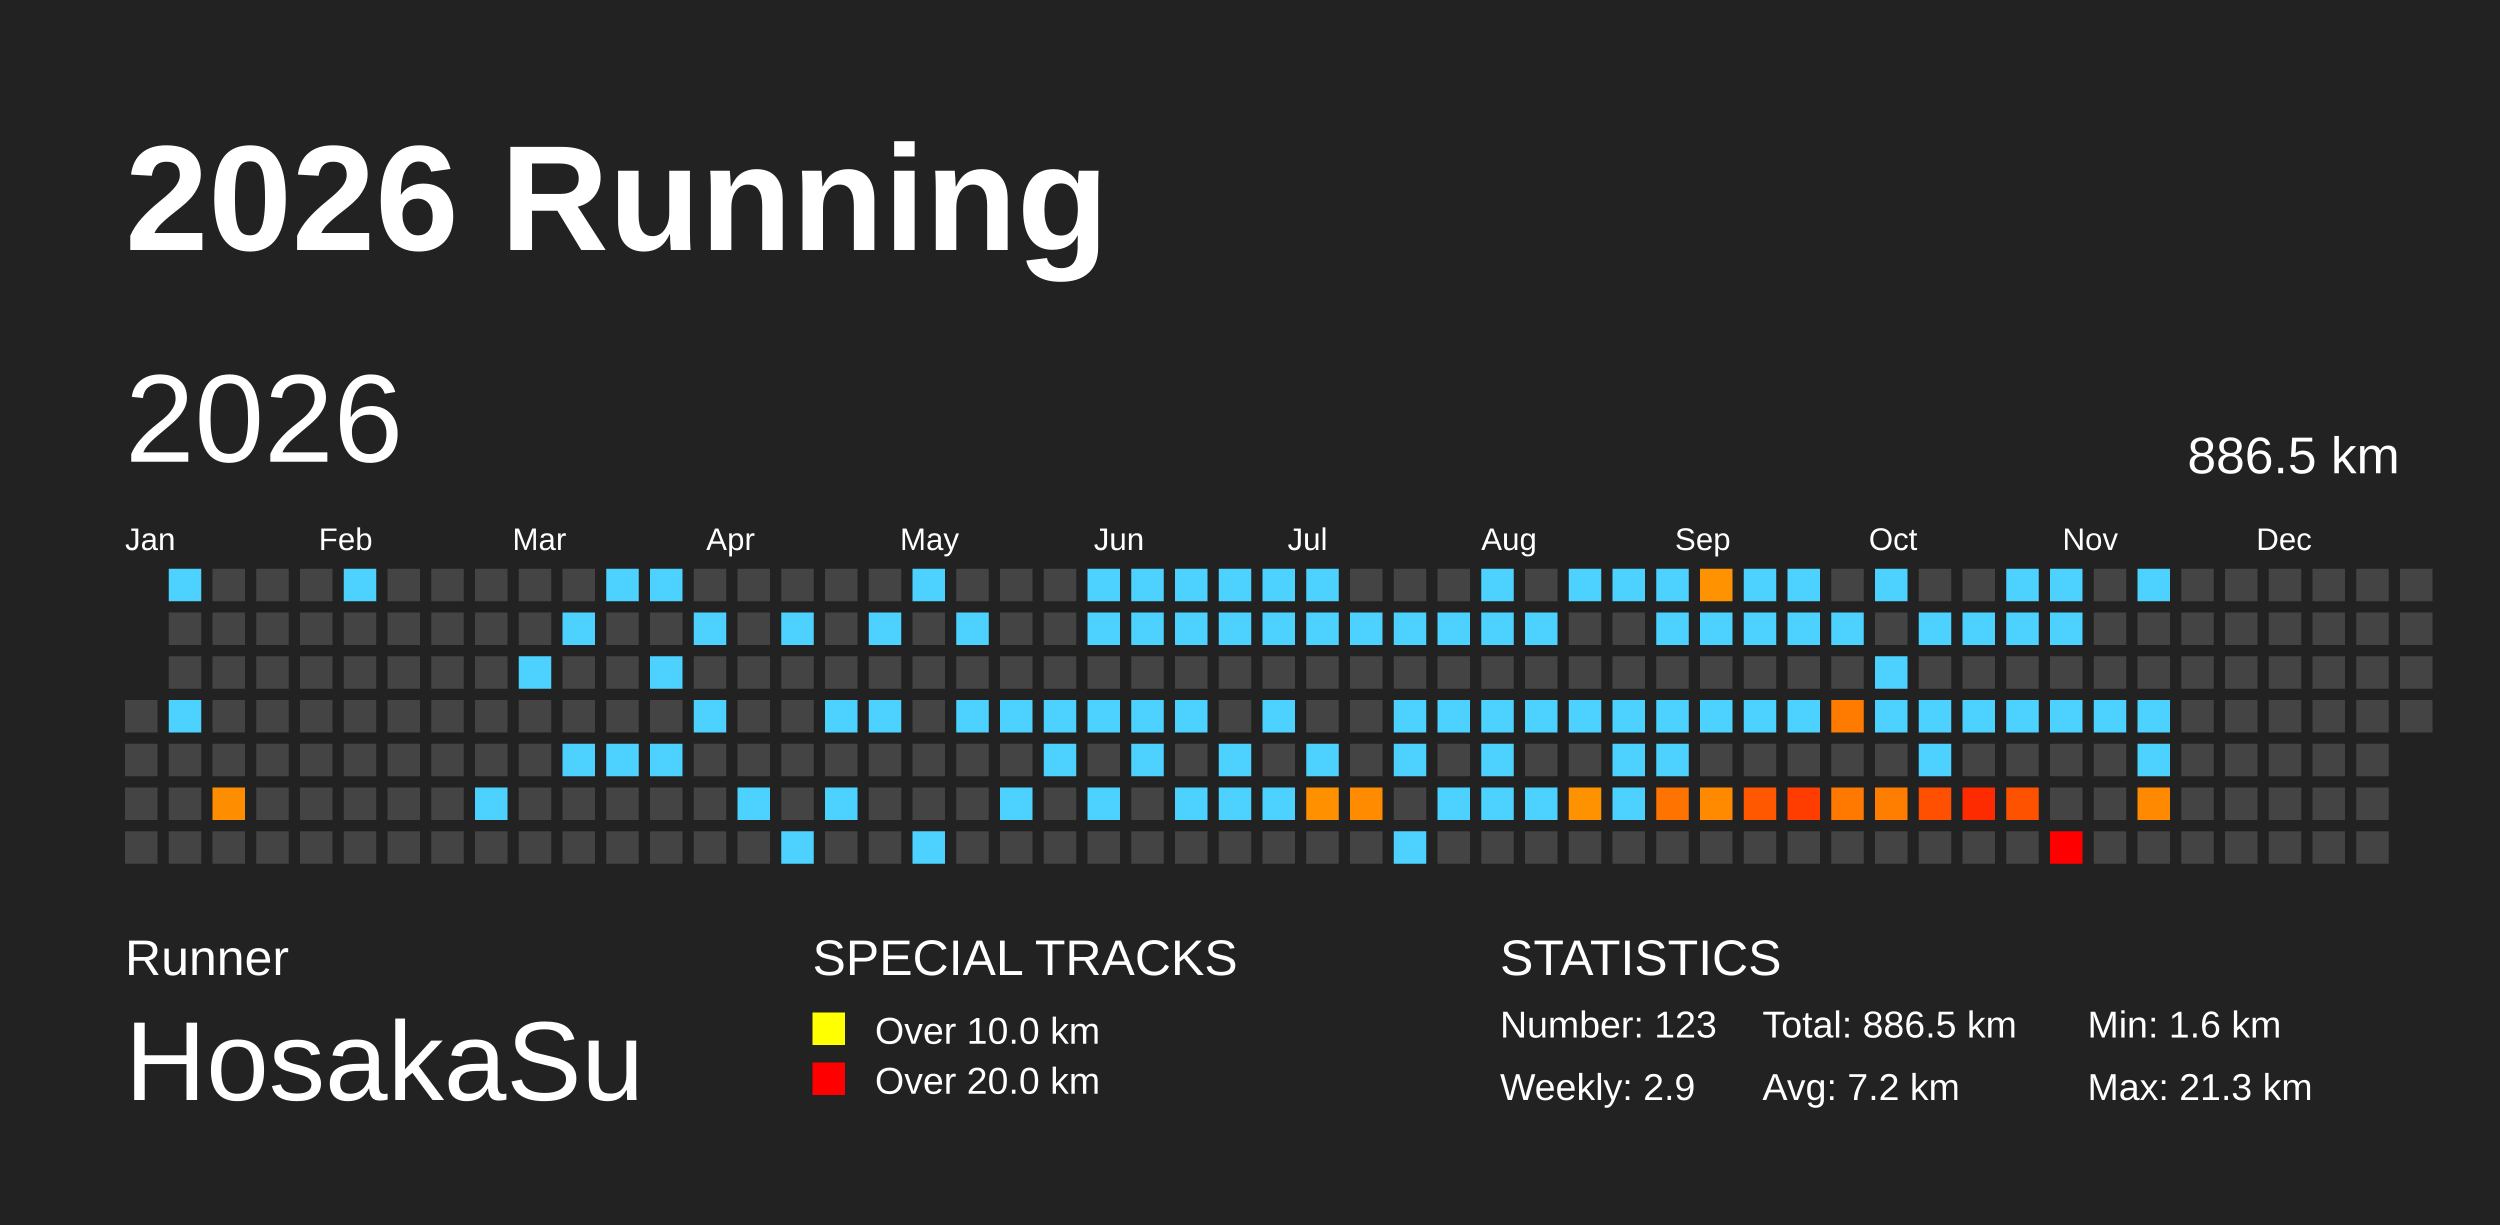
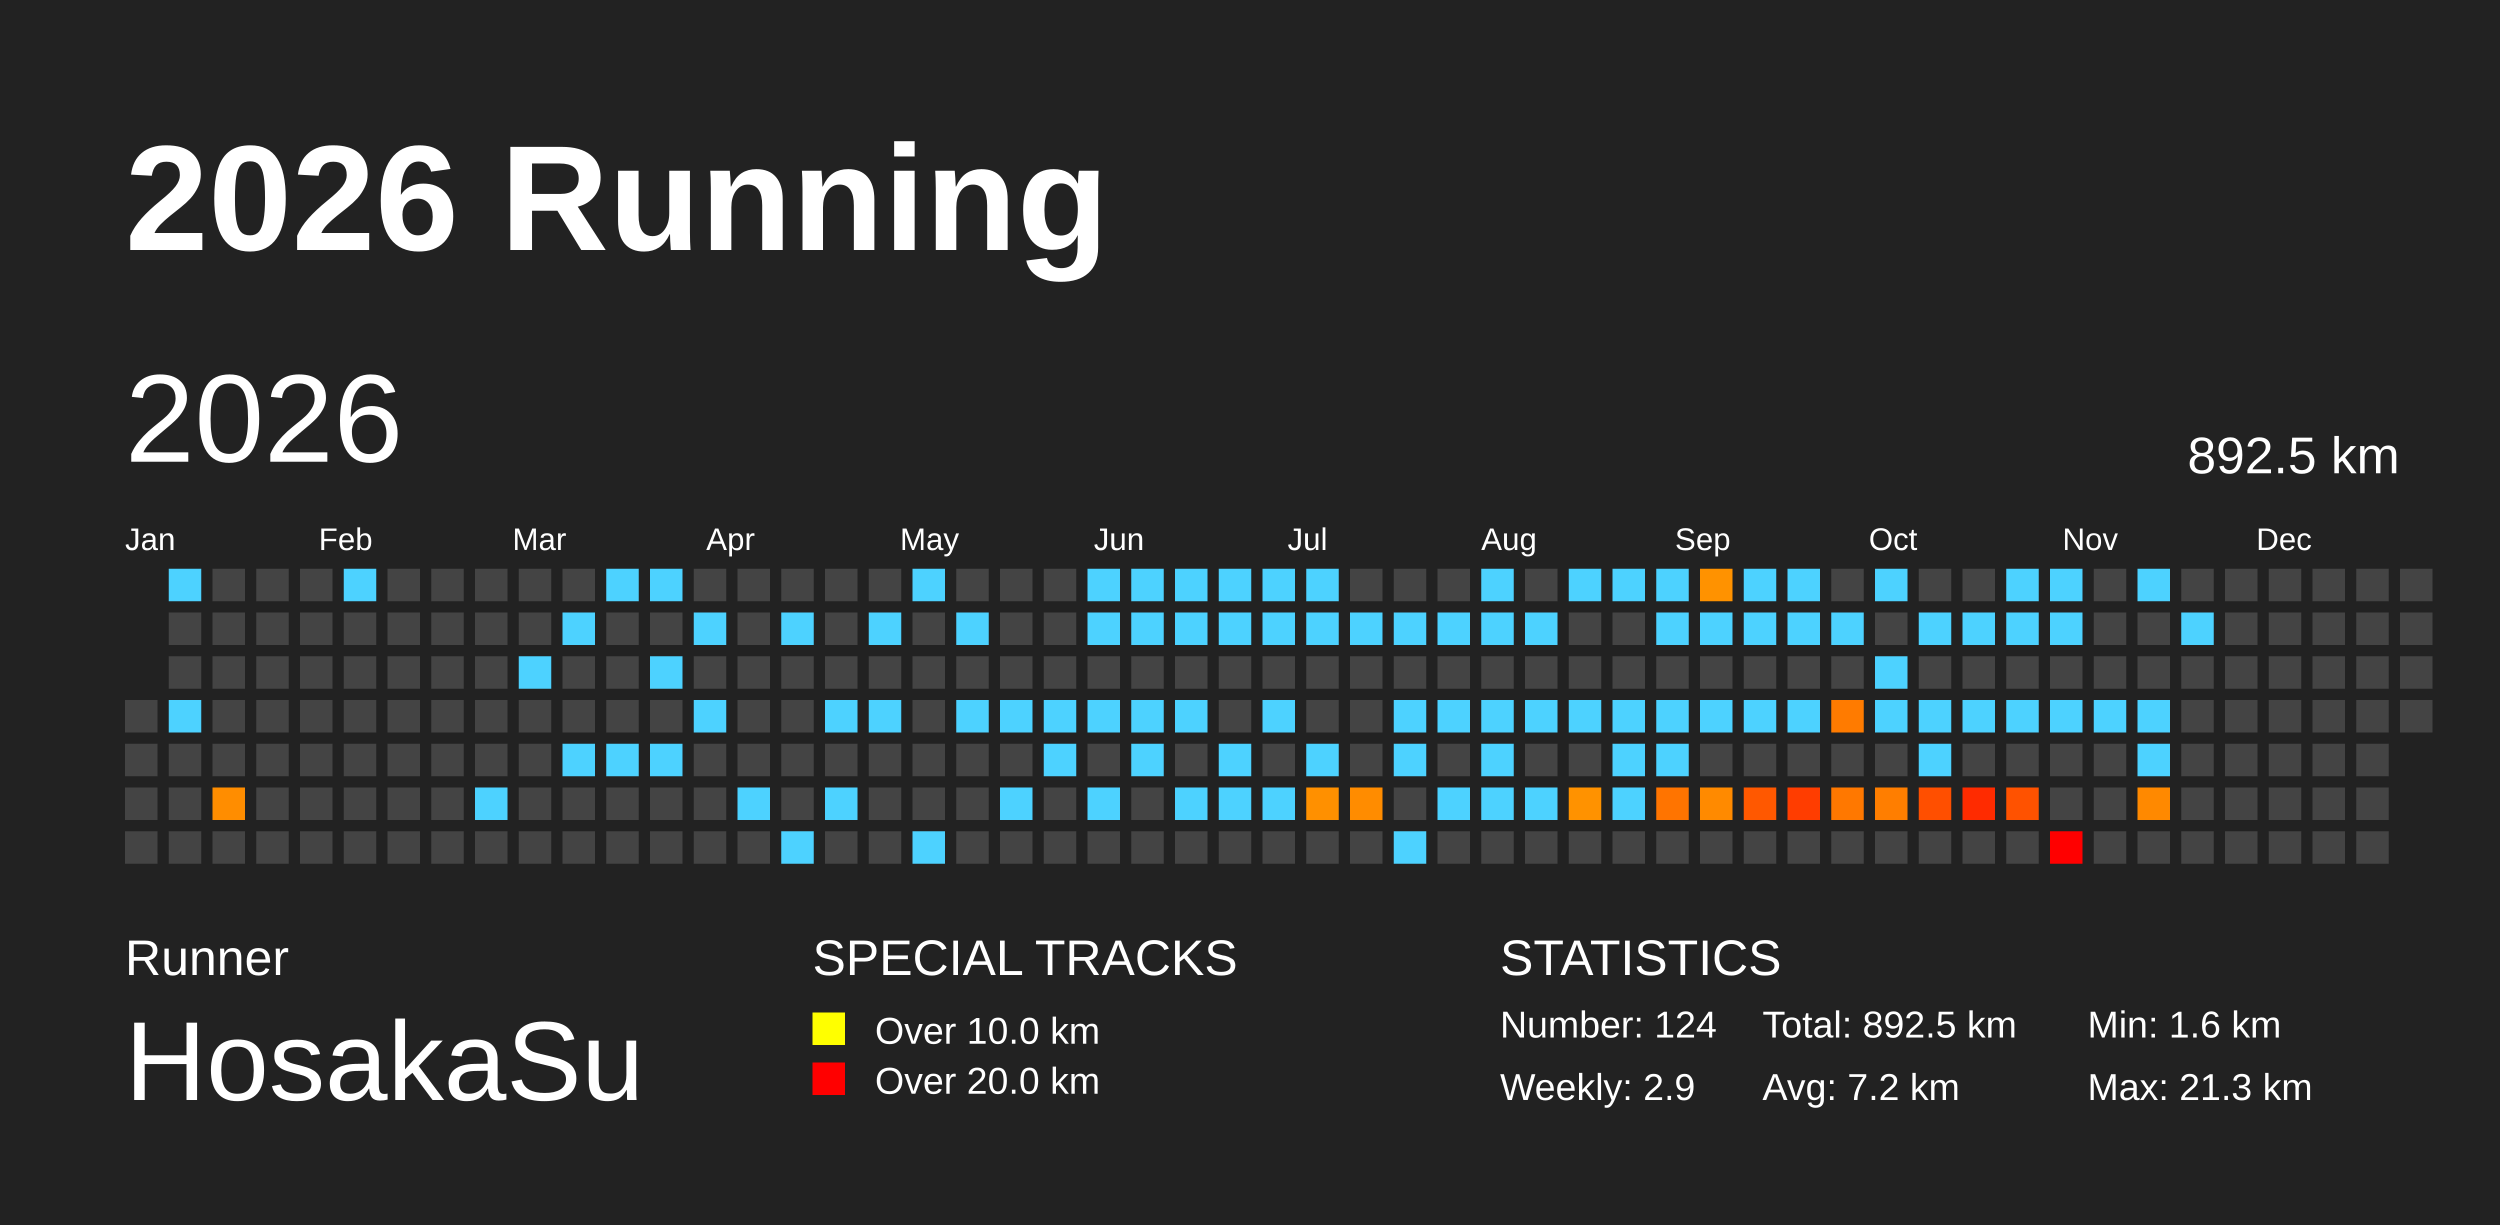
<svg xmlns="http://www.w3.org/2000/svg" baseProfile="full" height="98mm" version="1.1" viewBox="0,0,200,98" width="200mm">
  <defs>
    <pattern height="2" id="indoor-stripe" patternUnits="userSpaceOnUse" width="2">
      <line stroke="white" stroke-opacity="0.45" stroke-width="0.5" x1="0" x2="2" y1="2" y2="0" />
    </pattern>
  </defs>
  <rect fill="#222222" height="98" width="200" x="0" y="0" />
  <text fill="#FFFFFF" style="font-size:12px; font-family:Arial; font-weight:bold;" x="10" y="20">2026 Running</text>
  <text fill="#FFFFFF" style="font-size:4px; font-family:Arial" x="10" y="78">Runner</text>
  <text fill="#FFFFFF" style="font-size:9px; font-family:Arial" x="10" y="88">HosakaSu</text>
  <text fill="#FFFFFF" style="font-size:4px; font-family:Arial" x="65" y="78">SPECIAL TRACKS</text>
  <rect fill="yellow" height="2.6" width="2.6" x="65" y="81" />
  <text fill="#FFFFFF" style="font-size:3px; font-family:Arial" x="70" y="83.5">Over 10.0 km</text>
  <rect fill="red" height="2.6" width="2.6" x="65" y="85" />
  <text fill="#FFFFFF" style="font-size:3px; font-family:Arial" x="70" y="87.5">Over 20.0 km</text>
  <text fill="#FFFFFF" style="font-size:4px; font-family:Arial" x="120" y="78">STATISTICS</text>
-   <text fill="#FFFFFF" style="font-size:3px; font-family:Arial" x="120" y="83">Number: 123</text>
+   <text fill="#FFFFFF" style="font-size:3px; font-family:Arial" x="120" y="83">Number: 124</text>
  <text fill="#FFFFFF" style="font-size:3px; font-family:Arial" x="120" y="88">Weekly: 2.9</text>
-   <text fill="#FFFFFF" style="font-size:3px; font-family:Arial" x="141" y="83">Total: 886.5 km</text>
+   <text fill="#FFFFFF" style="font-size:3px; font-family:Arial" x="141" y="83">Total: 892.5 km</text>
  <text fill="#FFFFFF" style="font-size:3px; font-family:Arial" x="141" y="88">Avg: 7.2 km</text>
  <text fill="#FFFFFF" style="font-size:3px; font-family:Arial" x="167" y="83">Min: 1.6 km</text>
  <text fill="#FFFFFF" style="font-size:3px; font-family:Arial" x="167" y="88">Max: 21.3 km</text>
  <text dominant-baseline="hanging" fill="#FFFFFF" style="font-size:10.0px; font-family:Arial;" x="10" y="30">2026</text>
-   <text dominant-baseline="hanging" fill="#FFFFFF" style="font-size:4.125px; font-family:Arial;" x="175" y="35">886.5 km</text>
+   <text dominant-baseline="hanging" fill="#FFFFFF" style="font-size:4.125px; font-family:Arial;" x="175" y="35">892.5 km</text>
  <text fill="#FFFFFF" style="font-size:2.5px; font-family:Arial" x="10.0" y="44">Jan</text>
  <text fill="#FFFFFF" style="font-size:2.5px; font-family:Arial" x="25.5" y="44">Feb</text>
  <text fill="#FFFFFF" style="font-size:2.5px; font-family:Arial" x="41.0" y="44">Mar</text>
  <text fill="#FFFFFF" style="font-size:2.5px; font-family:Arial" x="56.5" y="44">Apr</text>
  <text fill="#FFFFFF" style="font-size:2.5px; font-family:Arial" x="72.0" y="44">May</text>
  <text fill="#FFFFFF" style="font-size:2.5px; font-family:Arial" x="87.5" y="44">Jun</text>
  <text fill="#FFFFFF" style="font-size:2.5px; font-family:Arial" x="103.0" y="44">Jul</text>
  <text fill="#FFFFFF" style="font-size:2.5px; font-family:Arial" x="118.5" y="44">Aug</text>
  <text fill="#FFFFFF" style="font-size:2.5px; font-family:Arial" x="134.0" y="44">Sep</text>
  <text fill="#FFFFFF" style="font-size:2.5px; font-family:Arial" x="149.5" y="44">Oct</text>
  <text fill="#FFFFFF" style="font-size:2.5px; font-family:Arial" x="165.0" y="44">Nov</text>
  <text fill="#FFFFFF" style="font-size:2.5px; font-family:Arial" x="180.5" y="44">Dec</text>
  <rect fill="#444444" height="2.6" width="2.6" x="10.0" y="56.0" />
  <rect fill="#444444" height="2.6" width="2.6" x="10.0" y="59.5" />
  <rect fill="#444444" height="2.6" width="2.6" x="10.0" y="63.0" />
  <rect fill="#444444" height="2.6" width="2.6" x="10.0" y="66.5" />
  <rect fill="#4dd2ff" height="2.6" width="2.6" x="13.5" y="45.5" />
  <rect fill="#444444" height="2.6" width="2.6" x="13.5" y="49.0" />
  <rect fill="#444444" height="2.6" width="2.6" x="13.5" y="52.5" />
  <rect fill="#4dd2ff" height="2.6" width="2.6" x="13.5" y="56.0" />
  <rect fill="#444444" height="2.6" width="2.6" x="13.5" y="59.5" />
  <rect fill="#444444" height="2.6" width="2.6" x="13.5" y="63.0" />
  <rect fill="#444444" height="2.6" width="2.6" x="13.5" y="66.5" />
  <rect fill="#444444" height="2.6" width="2.6" x="17.0" y="45.5" />
  <rect fill="#444444" height="2.6" width="2.6" x="17.0" y="49.0" />
  <rect fill="#444444" height="2.6" width="2.6" x="17.0" y="52.5" />
  <rect fill="#444444" height="2.6" width="2.6" x="17.0" y="56.0" />
  <rect fill="#444444" height="2.6" width="2.6" x="17.0" y="59.5" />
  <rect fill="#ff8d00" height="2.6" width="2.6" x="17.0" y="63.0" />
  <rect fill="#444444" height="2.6" width="2.6" x="17.0" y="66.5" />
  <rect fill="#444444" height="2.6" width="2.6" x="20.5" y="45.5" />
  <rect fill="#444444" height="2.6" width="2.6" x="20.5" y="49.0" />
  <rect fill="#444444" height="2.6" width="2.6" x="20.5" y="52.5" />
  <rect fill="#444444" height="2.6" width="2.6" x="20.5" y="56.0" />
  <rect fill="#444444" height="2.6" width="2.6" x="20.5" y="59.5" />
  <rect fill="#444444" height="2.6" width="2.6" x="20.5" y="63.0" />
  <rect fill="#444444" height="2.6" width="2.6" x="20.5" y="66.5" />
  <rect fill="#444444" height="2.6" width="2.6" x="24.0" y="45.5" />
  <rect fill="#444444" height="2.6" width="2.6" x="24.0" y="49.0" />
  <rect fill="#444444" height="2.6" width="2.6" x="24.0" y="52.5" />
  <rect fill="#444444" height="2.6" width="2.6" x="24.0" y="56.0" />
  <rect fill="#444444" height="2.6" width="2.6" x="24.0" y="59.5" />
  <rect fill="#444444" height="2.6" width="2.6" x="24.0" y="63.0" />
  <rect fill="#444444" height="2.6" width="2.6" x="24.0" y="66.5" />
  <rect fill="#4dd2ff" height="2.6" width="2.6" x="27.5" y="45.5" />
  <rect fill="#444444" height="2.6" width="2.6" x="27.5" y="49.0" />
  <rect fill="#444444" height="2.6" width="2.6" x="27.5" y="52.5" />
  <rect fill="#444444" height="2.6" width="2.6" x="27.5" y="56.0" />
  <rect fill="#444444" height="2.6" width="2.6" x="27.5" y="59.5" />
  <rect fill="#444444" height="2.6" width="2.6" x="27.5" y="63.0" />
  <rect fill="#444444" height="2.6" width="2.6" x="27.5" y="66.5" />
  <rect fill="#444444" height="2.6" width="2.6" x="31.0" y="45.5" />
  <rect fill="#444444" height="2.6" width="2.6" x="31.0" y="49.0" />
  <rect fill="#444444" height="2.6" width="2.6" x="31.0" y="52.5" />
  <rect fill="#444444" height="2.6" width="2.6" x="31.0" y="56.0" />
  <rect fill="#444444" height="2.6" width="2.6" x="31.0" y="59.5" />
  <rect fill="#444444" height="2.6" width="2.6" x="31.0" y="63.0" />
  <rect fill="#444444" height="2.6" width="2.6" x="31.0" y="66.5" />
  <rect fill="#444444" height="2.6" width="2.6" x="34.5" y="45.5" />
  <rect fill="#444444" height="2.6" width="2.6" x="34.5" y="49.0" />
  <rect fill="#444444" height="2.6" width="2.6" x="34.5" y="52.5" />
  <rect fill="#444444" height="2.6" width="2.6" x="34.5" y="56.0" />
  <rect fill="#444444" height="2.6" width="2.6" x="34.5" y="59.5" />
  <rect fill="#444444" height="2.6" width="2.6" x="34.5" y="63.0" />
  <rect fill="#444444" height="2.6" width="2.6" x="34.5" y="66.5" />
  <rect fill="#444444" height="2.6" width="2.6" x="38.0" y="45.5" />
  <rect fill="#444444" height="2.6" width="2.6" x="38.0" y="49.0" />
  <rect fill="#444444" height="2.6" width="2.6" x="38.0" y="52.5" />
  <rect fill="#444444" height="2.6" width="2.6" x="38.0" y="56.0" />
  <rect fill="#444444" height="2.6" width="2.6" x="38.0" y="59.5" />
  <rect fill="#4dd2ff" height="2.6" width="2.6" x="38.0" y="63.0" />
  <rect fill="#444444" height="2.6" width="2.6" x="38.0" y="66.5" />
  <rect fill="#444444" height="2.6" width="2.6" x="41.5" y="45.5" />
  <rect fill="#444444" height="2.6" width="2.6" x="41.5" y="49.0" />
  <rect fill="#4dd2ff" height="2.6" width="2.6" x="41.5" y="52.5" />
  <rect fill="#444444" height="2.6" width="2.6" x="41.5" y="56.0" />
  <rect fill="#444444" height="2.6" width="2.6" x="41.5" y="59.5" />
  <rect fill="#444444" height="2.6" width="2.6" x="41.5" y="63.0" />
  <rect fill="#444444" height="2.6" width="2.6" x="41.5" y="66.5" />
  <rect fill="#444444" height="2.6" width="2.6" x="45.0" y="45.5" />
  <rect fill="#4dd2ff" height="2.6" width="2.6" x="45.0" y="49.0" />
  <rect fill="#444444" height="2.6" width="2.6" x="45.0" y="52.5" />
  <rect fill="#444444" height="2.6" width="2.6" x="45.0" y="56.0" />
  <rect fill="#4dd2ff" height="2.6" width="2.6" x="45.0" y="59.5" />
  <rect fill="#444444" height="2.6" width="2.6" x="45.0" y="63.0" />
  <rect fill="#444444" height="2.6" width="2.6" x="45.0" y="66.5" />
  <rect fill="#4dd2ff" height="2.6" width="2.6" x="48.5" y="45.5" />
  <rect fill="#444444" height="2.6" width="2.6" x="48.5" y="49.0" />
  <rect fill="#444444" height="2.6" width="2.6" x="48.5" y="52.5" />
  <rect fill="#444444" height="2.6" width="2.6" x="48.5" y="56.0" />
  <rect fill="#4dd2ff" height="2.6" width="2.6" x="48.5" y="59.5" />
  <rect fill="#444444" height="2.6" width="2.6" x="48.5" y="63.0" />
  <rect fill="#444444" height="2.6" width="2.6" x="48.5" y="66.5" />
  <rect fill="#4dd2ff" height="2.6" width="2.6" x="52.0" y="45.5" />
  <rect fill="#444444" height="2.6" width="2.6" x="52.0" y="49.0" />
  <rect fill="#4dd2ff" height="2.6" width="2.6" x="52.0" y="52.5" />
  <rect fill="#444444" height="2.6" width="2.6" x="52.0" y="56.0" />
  <rect fill="#4dd2ff" height="2.6" width="2.6" x="52.0" y="59.5" />
  <rect fill="#444444" height="2.6" width="2.6" x="52.0" y="63.0" />
  <rect fill="#444444" height="2.6" width="2.6" x="52.0" y="66.5" />
  <rect fill="#444444" height="2.6" width="2.6" x="55.5" y="45.5" />
  <rect fill="#4dd2ff" height="2.6" width="2.6" x="55.5" y="49.0" />
  <rect fill="#444444" height="2.6" width="2.6" x="55.5" y="52.5" />
  <rect fill="#4dd2ff" height="2.6" width="2.6" x="55.5" y="56.0" />
  <rect fill="#444444" height="2.6" width="2.6" x="55.5" y="59.5" />
  <rect fill="#444444" height="2.6" width="2.6" x="55.5" y="63.0" />
  <rect fill="#444444" height="2.6" width="2.6" x="55.5" y="66.5" />
  <rect fill="#444444" height="2.6" width="2.6" x="59.0" y="45.5" />
  <rect fill="#444444" height="2.6" width="2.6" x="59.0" y="49.0" />
  <rect fill="#444444" height="2.6" width="2.6" x="59.0" y="52.5" />
  <rect fill="#444444" height="2.6" width="2.6" x="59.0" y="56.0" />
  <rect fill="#444444" height="2.6" width="2.6" x="59.0" y="59.5" />
  <rect fill="#4dd2ff" height="2.6" width="2.6" x="59.0" y="63.0" />
  <rect fill="#444444" height="2.6" width="2.6" x="59.0" y="66.5" />
  <rect fill="#444444" height="2.6" width="2.6" x="62.5" y="45.5" />
  <rect fill="#4dd2ff" height="2.6" width="2.6" x="62.5" y="49.0" />
  <rect fill="#444444" height="2.6" width="2.6" x="62.5" y="52.5" />
  <rect fill="#444444" height="2.6" width="2.6" x="62.5" y="56.0" />
  <rect fill="#444444" height="2.6" width="2.6" x="62.5" y="59.5" />
  <rect fill="#444444" height="2.6" width="2.6" x="62.5" y="63.0" />
  <rect fill="#4dd2ff" height="2.6" width="2.6" x="62.5" y="66.5" />
  <rect fill="#444444" height="2.6" width="2.6" x="66.0" y="45.5" />
  <rect fill="#444444" height="2.6" width="2.6" x="66.0" y="49.0" />
  <rect fill="#444444" height="2.6" width="2.6" x="66.0" y="52.5" />
  <rect fill="#4dd2ff" height="2.6" width="2.6" x="66.0" y="56.0" />
  <rect fill="#444444" height="2.6" width="2.6" x="66.0" y="59.5" />
  <rect fill="#4dd2ff" height="2.6" width="2.6" x="66.0" y="63.0" />
  <rect fill="#444444" height="2.6" width="2.6" x="66.0" y="66.5" />
  <rect fill="#444444" height="2.6" width="2.6" x="69.5" y="45.5" />
  <rect fill="#4dd2ff" height="2.6" width="2.6" x="69.5" y="49.0" />
  <rect fill="#444444" height="2.6" width="2.6" x="69.5" y="52.5" />
  <rect fill="#4dd2ff" height="2.6" width="2.6" x="69.5" y="56.0" />
  <rect fill="#444444" height="2.6" width="2.6" x="69.5" y="59.5" />
  <rect fill="#444444" height="2.6" width="2.6" x="69.5" y="63.0" />
  <rect fill="#444444" height="2.6" width="2.6" x="69.5" y="66.5" />
  <rect fill="#4dd2ff" height="2.6" width="2.6" x="73.0" y="45.5" />
  <rect fill="#444444" height="2.6" width="2.6" x="73.0" y="49.0" />
  <rect fill="#444444" height="2.6" width="2.6" x="73.0" y="52.5" />
  <rect fill="#444444" height="2.6" width="2.6" x="73.0" y="56.0" />
  <rect fill="#444444" height="2.6" width="2.6" x="73.0" y="59.5" />
  <rect fill="#444444" height="2.6" width="2.6" x="73.0" y="63.0" />
  <rect fill="#4dd2ff" height="2.6" width="2.6" x="73.0" y="66.5" />
  <rect fill="#444444" height="2.6" width="2.6" x="76.5" y="45.5" />
  <rect fill="#4dd2ff" height="2.6" width="2.6" x="76.5" y="49.0" />
  <rect fill="#444444" height="2.6" width="2.6" x="76.5" y="52.5" />
  <rect fill="#4dd2ff" height="2.6" width="2.6" x="76.5" y="56.0" />
  <rect fill="#444444" height="2.6" width="2.6" x="76.5" y="59.5" />
  <rect fill="#444444" height="2.6" width="2.6" x="76.5" y="63.0" />
  <rect fill="#444444" height="2.6" width="2.6" x="76.5" y="66.5" />
  <rect fill="#444444" height="2.6" width="2.6" x="80.0" y="45.5" />
  <rect fill="#444444" height="2.6" width="2.6" x="80.0" y="49.0" />
  <rect fill="#444444" height="2.6" width="2.6" x="80.0" y="52.5" />
  <rect fill="#4dd2ff" height="2.6" width="2.6" x="80.0" y="56.0" />
  <rect fill="#444444" height="2.6" width="2.6" x="80.0" y="59.5" />
  <rect fill="#4dd2ff" height="2.6" width="2.6" x="80.0" y="63.0" />
  <rect fill="#444444" height="2.6" width="2.6" x="80.0" y="66.5" />
  <rect fill="#444444" height="2.6" width="2.6" x="83.5" y="45.5" />
  <rect fill="#444444" height="2.6" width="2.6" x="83.5" y="49.0" />
  <rect fill="#444444" height="2.6" width="2.6" x="83.5" y="52.5" />
  <rect fill="#4dd2ff" height="2.6" width="2.6" x="83.5" y="56.0" />
  <rect fill="#4dd2ff" height="2.6" width="2.6" x="83.5" y="59.5" />
  <rect fill="#444444" height="2.6" width="2.6" x="83.5" y="63.0" />
  <rect fill="#444444" height="2.6" width="2.6" x="83.5" y="66.5" />
  <rect fill="#4dd2ff" height="2.6" width="2.6" x="87.0" y="45.5" />
  <rect fill="#4dd2ff" height="2.6" width="2.6" x="87.0" y="49.0" />
  <rect fill="#444444" height="2.6" width="2.6" x="87.0" y="52.5" />
  <rect fill="#4dd2ff" height="2.6" width="2.6" x="87.0" y="56.0" />
  <rect fill="#444444" height="2.6" width="2.6" x="87.0" y="59.5" />
  <rect fill="#4dd2ff" height="2.6" width="2.6" x="87.0" y="63.0" />
  <rect fill="#444444" height="2.6" width="2.6" x="87.0" y="66.5" />
  <rect fill="#4dd2ff" height="2.6" width="2.6" x="90.5" y="45.5" />
  <rect fill="#4dd2ff" height="2.6" width="2.6" x="90.5" y="49.0" />
  <rect fill="#444444" height="2.6" width="2.6" x="90.5" y="52.5" />
  <rect fill="#4dd2ff" height="2.6" width="2.6" x="90.5" y="56.0" />
  <rect fill="#4dd2ff" height="2.6" width="2.6" x="90.5" y="59.5" />
  <rect fill="#444444" height="2.6" width="2.6" x="90.5" y="63.0" />
  <rect fill="#444444" height="2.6" width="2.6" x="90.5" y="66.5" />
  <rect fill="#4dd2ff" height="2.6" width="2.6" x="94.0" y="45.5" />
  <rect fill="#4dd2ff" height="2.6" width="2.6" x="94.0" y="49.0" />
  <rect fill="#444444" height="2.6" width="2.6" x="94.0" y="52.5" />
  <rect fill="#4dd2ff" height="2.6" width="2.6" x="94.0" y="56.0" />
  <rect fill="#444444" height="2.6" width="2.6" x="94.0" y="59.5" />
  <rect fill="#4dd2ff" height="2.6" width="2.6" x="94.0" y="63.0" />
  <rect fill="#444444" height="2.6" width="2.6" x="94.0" y="66.5" />
  <rect fill="#4dd2ff" height="2.6" width="2.6" x="97.5" y="45.5" />
  <rect fill="#4dd2ff" height="2.6" width="2.6" x="97.5" y="49.0" />
  <rect fill="#444444" height="2.6" width="2.6" x="97.5" y="52.5" />
  <rect fill="#444444" height="2.6" width="2.6" x="97.5" y="56.0" />
  <rect fill="#4dd2ff" height="2.6" width="2.6" x="97.5" y="59.5" />
  <rect fill="#4dd2ff" height="2.6" width="2.6" x="97.5" y="63.0" />
  <rect fill="#444444" height="2.6" width="2.6" x="97.5" y="66.5" />
  <rect fill="#4dd2ff" height="2.6" width="2.6" x="101.0" y="45.5" />
  <rect fill="#4dd2ff" height="2.6" width="2.6" x="101.0" y="49.0" />
  <rect fill="#444444" height="2.6" width="2.6" x="101.0" y="52.5" />
  <rect fill="#4dd2ff" height="2.6" width="2.6" x="101.0" y="56.0" />
  <rect fill="#444444" height="2.6" width="2.6" x="101.0" y="59.5" />
  <rect fill="#4dd2ff" height="2.6" width="2.6" x="101.0" y="63.0" />
  <rect fill="#444444" height="2.6" width="2.6" x="101.0" y="66.5" />
  <rect fill="#4dd2ff" height="2.6" width="2.6" x="104.5" y="45.5" />
  <rect fill="#4dd2ff" height="2.6" width="2.6" x="104.5" y="49.0" />
  <rect fill="#444444" height="2.6" width="2.6" x="104.5" y="52.5" />
  <rect fill="#444444" height="2.6" width="2.6" x="104.5" y="56.0" />
  <rect fill="#4dd2ff" height="2.6" width="2.6" x="104.5" y="59.5" />
  <rect fill="#ff9000" height="2.6" width="2.6" x="104.5" y="63.0" />
  <rect fill="#444444" height="2.6" width="2.6" x="104.5" y="66.5" />
  <rect fill="#444444" height="2.6" width="2.6" x="108.0" y="45.5" />
  <rect fill="#4dd2ff" height="2.6" width="2.6" x="108.0" y="49.0" />
  <rect fill="#444444" height="2.6" width="2.6" x="108.0" y="52.5" />
  <rect fill="#444444" height="2.6" width="2.6" x="108.0" y="56.0" />
  <rect fill="#444444" height="2.6" width="2.6" x="108.0" y="59.5" />
  <rect fill="#ff8c00" height="2.6" width="2.6" x="108.0" y="63.0" />
  <rect fill="#444444" height="2.6" width="2.6" x="108.0" y="66.5" />
  <rect fill="#444444" height="2.6" width="2.6" x="111.5" y="45.5" />
  <rect fill="#4dd2ff" height="2.6" width="2.6" x="111.5" y="49.0" />
  <rect fill="#444444" height="2.6" width="2.6" x="111.5" y="52.5" />
  <rect fill="#4dd2ff" height="2.6" width="2.6" x="111.5" y="56.0" />
  <rect fill="#4dd2ff" height="2.6" width="2.6" x="111.5" y="59.5" />
  <rect fill="#444444" height="2.6" width="2.6" x="111.5" y="63.0" />
  <rect fill="#4dd2ff" height="2.6" width="2.6" x="111.5" y="66.5" />
  <rect fill="#444444" height="2.6" width="2.6" x="115.0" y="45.5" />
  <rect fill="#4dd2ff" height="2.6" width="2.6" x="115.0" y="49.0" />
  <rect fill="#444444" height="2.6" width="2.6" x="115.0" y="52.5" />
  <rect fill="#4dd2ff" height="2.6" width="2.6" x="115.0" y="56.0" />
  <rect fill="#444444" height="2.6" width="2.6" x="115.0" y="59.5" />
  <rect fill="#4dd2ff" height="2.6" width="2.6" x="115.0" y="63.0" />
  <rect fill="#444444" height="2.6" width="2.6" x="115.0" y="66.5" />
  <rect fill="#4dd2ff" height="2.6" width="2.6" x="118.5" y="45.5" />
  <rect fill="#4dd2ff" height="2.6" width="2.6" x="118.5" y="49.0" />
  <rect fill="#444444" height="2.6" width="2.6" x="118.5" y="52.5" />
  <rect fill="#4dd2ff" height="2.6" width="2.6" x="118.5" y="56.0" />
  <rect fill="#4dd2ff" height="2.6" width="2.6" x="118.5" y="59.5" />
  <rect fill="#4dd2ff" height="2.6" width="2.6" x="118.5" y="63.0" />
  <rect fill="#444444" height="2.6" width="2.6" x="118.5" y="66.5" />
  <rect fill="#444444" height="2.6" width="2.6" x="122.0" y="45.5" />
  <rect fill="#4dd2ff" height="2.6" width="2.6" x="122.0" y="49.0" />
  <rect fill="#444444" height="2.6" width="2.6" x="122.0" y="52.5" />
  <rect fill="#4dd2ff" height="2.6" width="2.6" x="122.0" y="56.0" />
  <rect fill="#444444" height="2.6" width="2.6" x="122.0" y="59.5" />
  <rect fill="#4dd2ff" height="2.6" width="2.6" x="122.0" y="63.0" />
  <rect fill="#444444" height="2.6" width="2.6" x="122.0" y="66.5" />
  <rect fill="#4dd2ff" height="2.6" width="2.6" x="125.5" y="45.5" />
  <rect fill="#444444" height="2.6" width="2.6" x="125.5" y="49.0" />
  <rect fill="#444444" height="2.6" width="2.6" x="125.5" y="52.5" />
  <rect fill="#4dd2ff" height="2.6" width="2.6" x="125.5" y="56.0" />
  <rect fill="#444444" height="2.6" width="2.6" x="125.5" y="59.5" />
  <rect fill="#ff9200" height="2.6" width="2.6" x="125.5" y="63.0" />
  <rect fill="#444444" height="2.6" width="2.6" x="125.5" y="66.5" />
  <rect fill="#4dd2ff" height="2.6" width="2.6" x="129.0" y="45.5" />
  <rect fill="#444444" height="2.6" width="2.6" x="129.0" y="49.0" />
  <rect fill="#444444" height="2.6" width="2.6" x="129.0" y="52.5" />
  <rect fill="#4dd2ff" height="2.6" width="2.6" x="129.0" y="56.0" />
  <rect fill="#4dd2ff" height="2.6" width="2.6" x="129.0" y="59.5" />
  <rect fill="#4dd2ff" height="2.6" width="2.6" x="129.0" y="63.0" />
  <rect fill="#444444" height="2.6" width="2.6" x="129.0" y="66.5" />
  <rect fill="#4dd2ff" height="2.6" width="2.6" x="132.5" y="45.5" />
  <rect fill="#4dd2ff" height="2.6" width="2.6" x="132.5" y="49.0" />
  <rect fill="#444444" height="2.6" width="2.6" x="132.5" y="52.5" />
  <rect fill="#4dd2ff" height="2.6" width="2.6" x="132.5" y="56.0" />
  <rect fill="#4dd2ff" height="2.6" width="2.6" x="132.5" y="59.5" />
  <rect fill="#ff7400" height="2.6" width="2.6" x="132.5" y="63.0" />
  <rect fill="#444444" height="2.6" width="2.6" x="132.5" y="66.5" />
  <rect fill="#ff9200" height="2.6" width="2.6" x="136.0" y="45.5" />
  <rect fill="#4dd2ff" height="2.6" width="2.6" x="136.0" y="49.0" />
  <rect fill="#444444" height="2.6" width="2.6" x="136.0" y="52.5" />
  <rect fill="#4dd2ff" height="2.6" width="2.6" x="136.0" y="56.0" />
  <rect fill="#444444" height="2.6" width="2.6" x="136.0" y="59.5" />
  <rect fill="#ff8a00" height="2.6" width="2.6" x="136.0" y="63.0" />
  <rect fill="#444444" height="2.6" width="2.6" x="136.0" y="66.5" />
  <rect fill="#4dd2ff" height="2.6" width="2.6" x="139.5" y="45.5" />
  <rect fill="#4dd2ff" height="2.6" width="2.6" x="139.5" y="49.0" />
  <rect fill="#444444" height="2.6" width="2.6" x="139.5" y="52.5" />
  <rect fill="#4dd2ff" height="2.6" width="2.6" x="139.5" y="56.0" />
  <rect fill="#444444" height="2.6" width="2.6" x="139.5" y="59.5" />
  <rect fill="#ff5800" height="2.6" width="2.6" x="139.5" y="63.0" />
  <rect fill="#444444" height="2.6" width="2.6" x="139.5" y="66.5" />
  <rect fill="#4dd2ff" height="2.6" width="2.6" x="143.0" y="45.5" />
  <rect fill="#4dd2ff" height="2.6" width="2.6" x="143.0" y="49.0" />
  <rect fill="#444444" height="2.6" width="2.6" x="143.0" y="52.5" />
  <rect fill="#4dd2ff" height="2.6" width="2.6" x="143.0" y="56.0" />
  <rect fill="#444444" height="2.6" width="2.6" x="143.0" y="59.5" />
  <rect fill="#ff3d00" height="2.6" width="2.6" x="143.0" y="63.0" />
  <rect fill="#444444" height="2.6" width="2.6" x="143.0" y="66.5" />
  <rect fill="#444444" height="2.6" width="2.6" x="146.5" y="45.5" />
  <rect fill="#4dd2ff" height="2.6" width="2.6" x="146.5" y="49.0" />
  <rect fill="#444444" height="2.6" width="2.6" x="146.5" y="52.5" />
  <rect fill="#ff7b00" height="2.6" width="2.6" x="146.5" y="56.0" />
  <rect fill="#444444" height="2.6" width="2.6" x="146.5" y="59.5" />
  <rect fill="#ff7800" height="2.6" width="2.6" x="146.5" y="63.0" />
  <rect fill="#444444" height="2.6" width="2.6" x="146.5" y="66.5" />
  <rect fill="#4dd2ff" height="2.6" width="2.6" x="150.0" y="45.5" />
  <rect fill="#444444" height="2.6" width="2.6" x="150.0" y="49.0" />
  <rect fill="#4dd2ff" height="2.6" width="2.6" x="150.0" y="52.5" />
  <rect fill="#4dd2ff" height="2.6" width="2.6" x="150.0" y="56.0" />
  <rect fill="#444444" height="2.6" width="2.6" x="150.0" y="59.5" />
  <rect fill="#ff7e00" height="2.6" width="2.6" x="150.0" y="63.0" />
  <rect fill="#444444" height="2.6" width="2.6" x="150.0" y="66.5" />
  <rect fill="#444444" height="2.6" width="2.6" x="153.5" y="45.5" />
  <rect fill="#4dd2ff" height="2.6" width="2.6" x="153.5" y="49.0" />
  <rect fill="#444444" height="2.6" width="2.6" x="153.5" y="52.5" />
  <rect fill="#4dd2ff" height="2.6" width="2.6" x="153.5" y="56.0" />
  <rect fill="#4dd2ff" height="2.6" width="2.6" x="153.5" y="59.5" />
  <rect fill="#ff4f00" height="2.6" width="2.6" x="153.5" y="63.0" />
  <rect fill="#444444" height="2.6" width="2.6" x="153.5" y="66.5" />
  <rect fill="#444444" height="2.6" width="2.6" x="157.0" y="45.5" />
  <rect fill="#4dd2ff" height="2.6" width="2.6" x="157.0" y="49.0" />
  <rect fill="#444444" height="2.6" width="2.6" x="157.0" y="52.5" />
  <rect fill="#4dd2ff" height="2.6" width="2.6" x="157.0" y="56.0" />
  <rect fill="#444444" height="2.6" width="2.6" x="157.0" y="59.5" />
  <rect fill="#ff2b00" height="2.6" width="2.6" x="157.0" y="63.0" />
  <rect fill="#444444" height="2.6" width="2.6" x="157.0" y="66.5" />
  <rect fill="#4dd2ff" height="2.6" width="2.6" x="160.5" y="45.5" />
  <rect fill="#4dd2ff" height="2.6" width="2.6" x="160.5" y="49.0" />
  <rect fill="#444444" height="2.6" width="2.6" x="160.5" y="52.5" />
  <rect fill="#4dd2ff" height="2.6" width="2.6" x="160.5" y="56.0" />
  <rect fill="#444444" height="2.6" width="2.6" x="160.5" y="59.5" />
  <rect fill="#ff5200" height="2.6" width="2.6" x="160.5" y="63.0" />
  <rect fill="#444444" height="2.6" width="2.6" x="160.5" y="66.5" />
  <rect fill="#4dd2ff" height="2.6" width="2.6" x="164.0" y="45.5" />
  <rect fill="#4dd2ff" height="2.6" width="2.6" x="164.0" y="49.0" />
  <rect fill="#444444" height="2.6" width="2.6" x="164.0" y="52.5" />
  <rect fill="#4dd2ff" height="2.6" width="2.6" x="164.0" y="56.0" />
  <rect fill="#444444" height="2.6" width="2.6" x="164.0" y="59.5" />
  <rect fill="#444444" height="2.6" width="2.6" x="164.0" y="63.0" />
  <rect fill="red" height="2.6" width="2.6" x="164.0" y="66.5" />
  <rect fill="#444444" height="2.6" width="2.6" x="167.5" y="45.5" />
  <rect fill="#444444" height="2.6" width="2.6" x="167.5" y="49.0" />
  <rect fill="#444444" height="2.6" width="2.6" x="167.5" y="52.5" />
  <rect fill="#4dd2ff" height="2.6" width="2.6" x="167.5" y="56.0" />
  <rect fill="#444444" height="2.6" width="2.6" x="167.5" y="59.5" />
  <rect fill="#444444" height="2.6" width="2.6" x="167.5" y="63.0" />
  <rect fill="#444444" height="2.6" width="2.6" x="167.5" y="66.5" />
  <rect fill="#4dd2ff" height="2.6" width="2.6" x="171.0" y="45.5" />
  <rect fill="#444444" height="2.6" width="2.6" x="171.0" y="49.0" />
  <rect fill="#444444" height="2.6" width="2.6" x="171.0" y="52.5" />
  <rect fill="#4dd2ff" height="2.6" width="2.6" x="171.0" y="56.0" />
  <rect fill="#4dd2ff" height="2.6" width="2.6" x="171.0" y="59.5" />
  <rect fill="#ff8900" height="2.6" width="2.6" x="171.0" y="63.0" />
  <rect fill="#444444" height="2.6" width="2.6" x="171.0" y="66.5" />
  <rect fill="#444444" height="2.6" width="2.6" x="174.5" y="45.5" />
-   <rect fill="#444444" height="2.6" width="2.6" x="174.5" y="49.0" />
+   <rect fill="#4dd2ff" height="2.6" width="2.6" x="174.5" y="49.0" />
  <rect fill="#444444" height="2.6" width="2.6" x="174.5" y="52.5" />
  <rect fill="#444444" height="2.6" width="2.6" x="174.5" y="56.0" />
  <rect fill="#444444" height="2.6" width="2.6" x="174.5" y="59.5" />
  <rect fill="#444444" height="2.6" width="2.6" x="174.5" y="63.0" />
  <rect fill="#444444" height="2.6" width="2.6" x="174.5" y="66.5" />
  <rect fill="#444444" height="2.6" width="2.6" x="178.0" y="45.5" />
  <rect fill="#444444" height="2.6" width="2.6" x="178.0" y="49.0" />
  <rect fill="#444444" height="2.6" width="2.6" x="178.0" y="52.5" />
  <rect fill="#444444" height="2.6" width="2.6" x="178.0" y="56.0" />
  <rect fill="#444444" height="2.6" width="2.6" x="178.0" y="59.5" />
  <rect fill="#444444" height="2.6" width="2.6" x="178.0" y="63.0" />
  <rect fill="#444444" height="2.6" width="2.6" x="178.0" y="66.5" />
  <rect fill="#444444" height="2.6" width="2.6" x="181.5" y="45.5" />
  <rect fill="#444444" height="2.6" width="2.6" x="181.5" y="49.0" />
  <rect fill="#444444" height="2.6" width="2.6" x="181.5" y="52.5" />
  <rect fill="#444444" height="2.6" width="2.6" x="181.5" y="56.0" />
  <rect fill="#444444" height="2.6" width="2.6" x="181.5" y="59.5" />
  <rect fill="#444444" height="2.6" width="2.6" x="181.5" y="63.0" />
  <rect fill="#444444" height="2.6" width="2.6" x="181.5" y="66.5" />
  <rect fill="#444444" height="2.6" width="2.6" x="185.0" y="45.5" />
  <rect fill="#444444" height="2.6" width="2.6" x="185.0" y="49.0" />
  <rect fill="#444444" height="2.6" width="2.6" x="185.0" y="52.5" />
  <rect fill="#444444" height="2.6" width="2.6" x="185.0" y="56.0" />
  <rect fill="#444444" height="2.6" width="2.6" x="185.0" y="59.5" />
  <rect fill="#444444" height="2.6" width="2.6" x="185.0" y="63.0" />
  <rect fill="#444444" height="2.6" width="2.6" x="185.0" y="66.5" />
  <rect fill="#444444" height="2.6" width="2.6" x="188.5" y="45.5" />
  <rect fill="#444444" height="2.6" width="2.6" x="188.5" y="49.0" />
  <rect fill="#444444" height="2.6" width="2.6" x="188.5" y="52.5" />
  <rect fill="#444444" height="2.6" width="2.6" x="188.5" y="56.0" />
  <rect fill="#444444" height="2.6" width="2.6" x="188.5" y="59.5" />
  <rect fill="#444444" height="2.6" width="2.6" x="188.5" y="63.0" />
  <rect fill="#444444" height="2.6" width="2.6" x="188.5" y="66.5" />
  <rect fill="#444444" height="2.6" width="2.6" x="192.0" y="45.5" />
  <rect fill="#444444" height="2.6" width="2.6" x="192.0" y="49.0" />
  <rect fill="#444444" height="2.6" width="2.6" x="192.0" y="52.5" />
  <rect fill="#444444" height="2.6" width="2.6" x="192.0" y="56.0" />
</svg>
